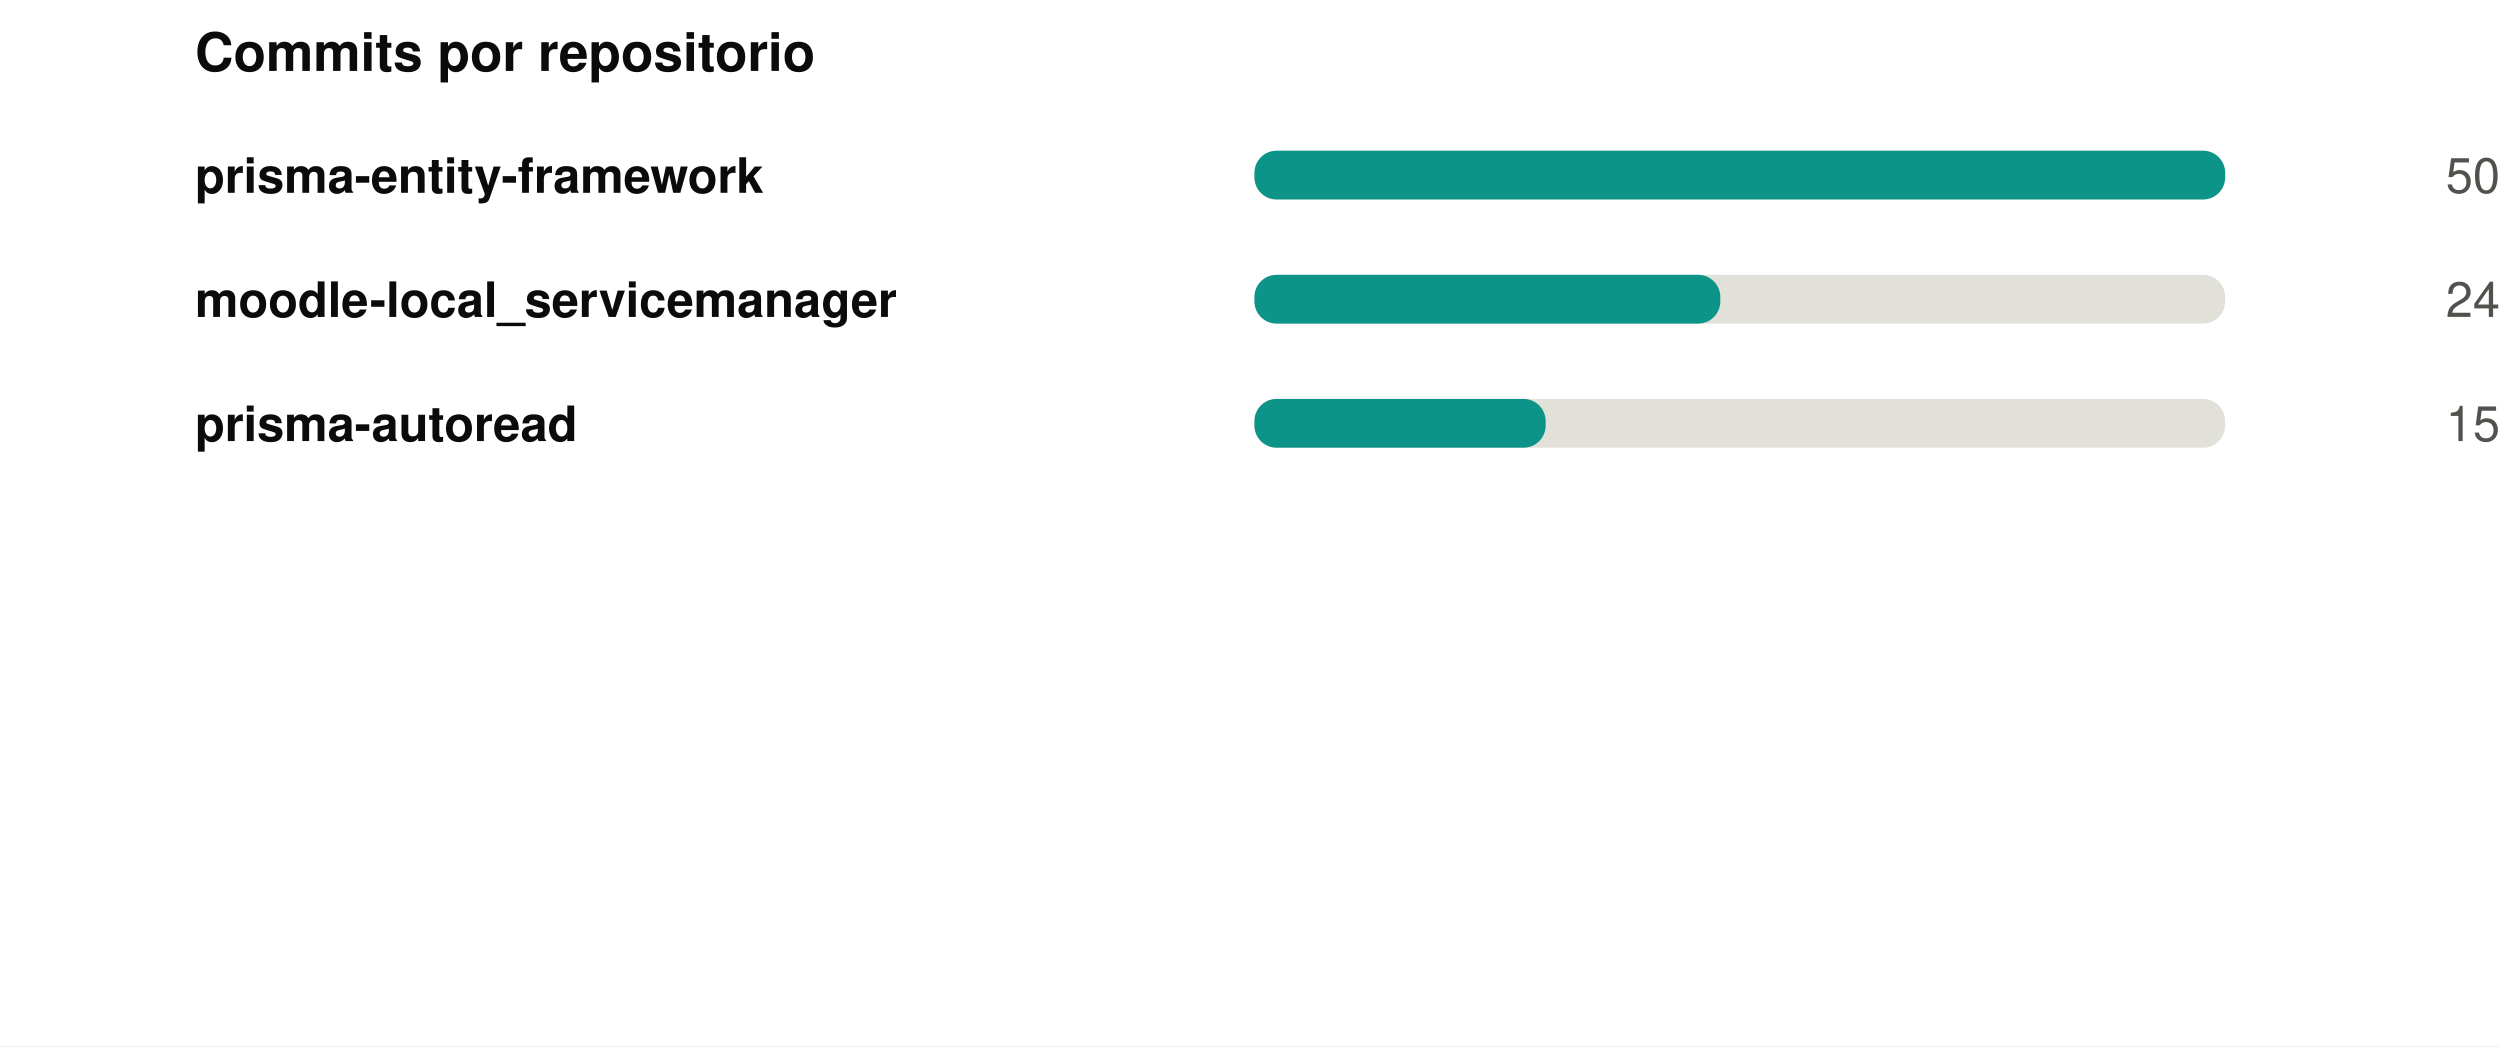
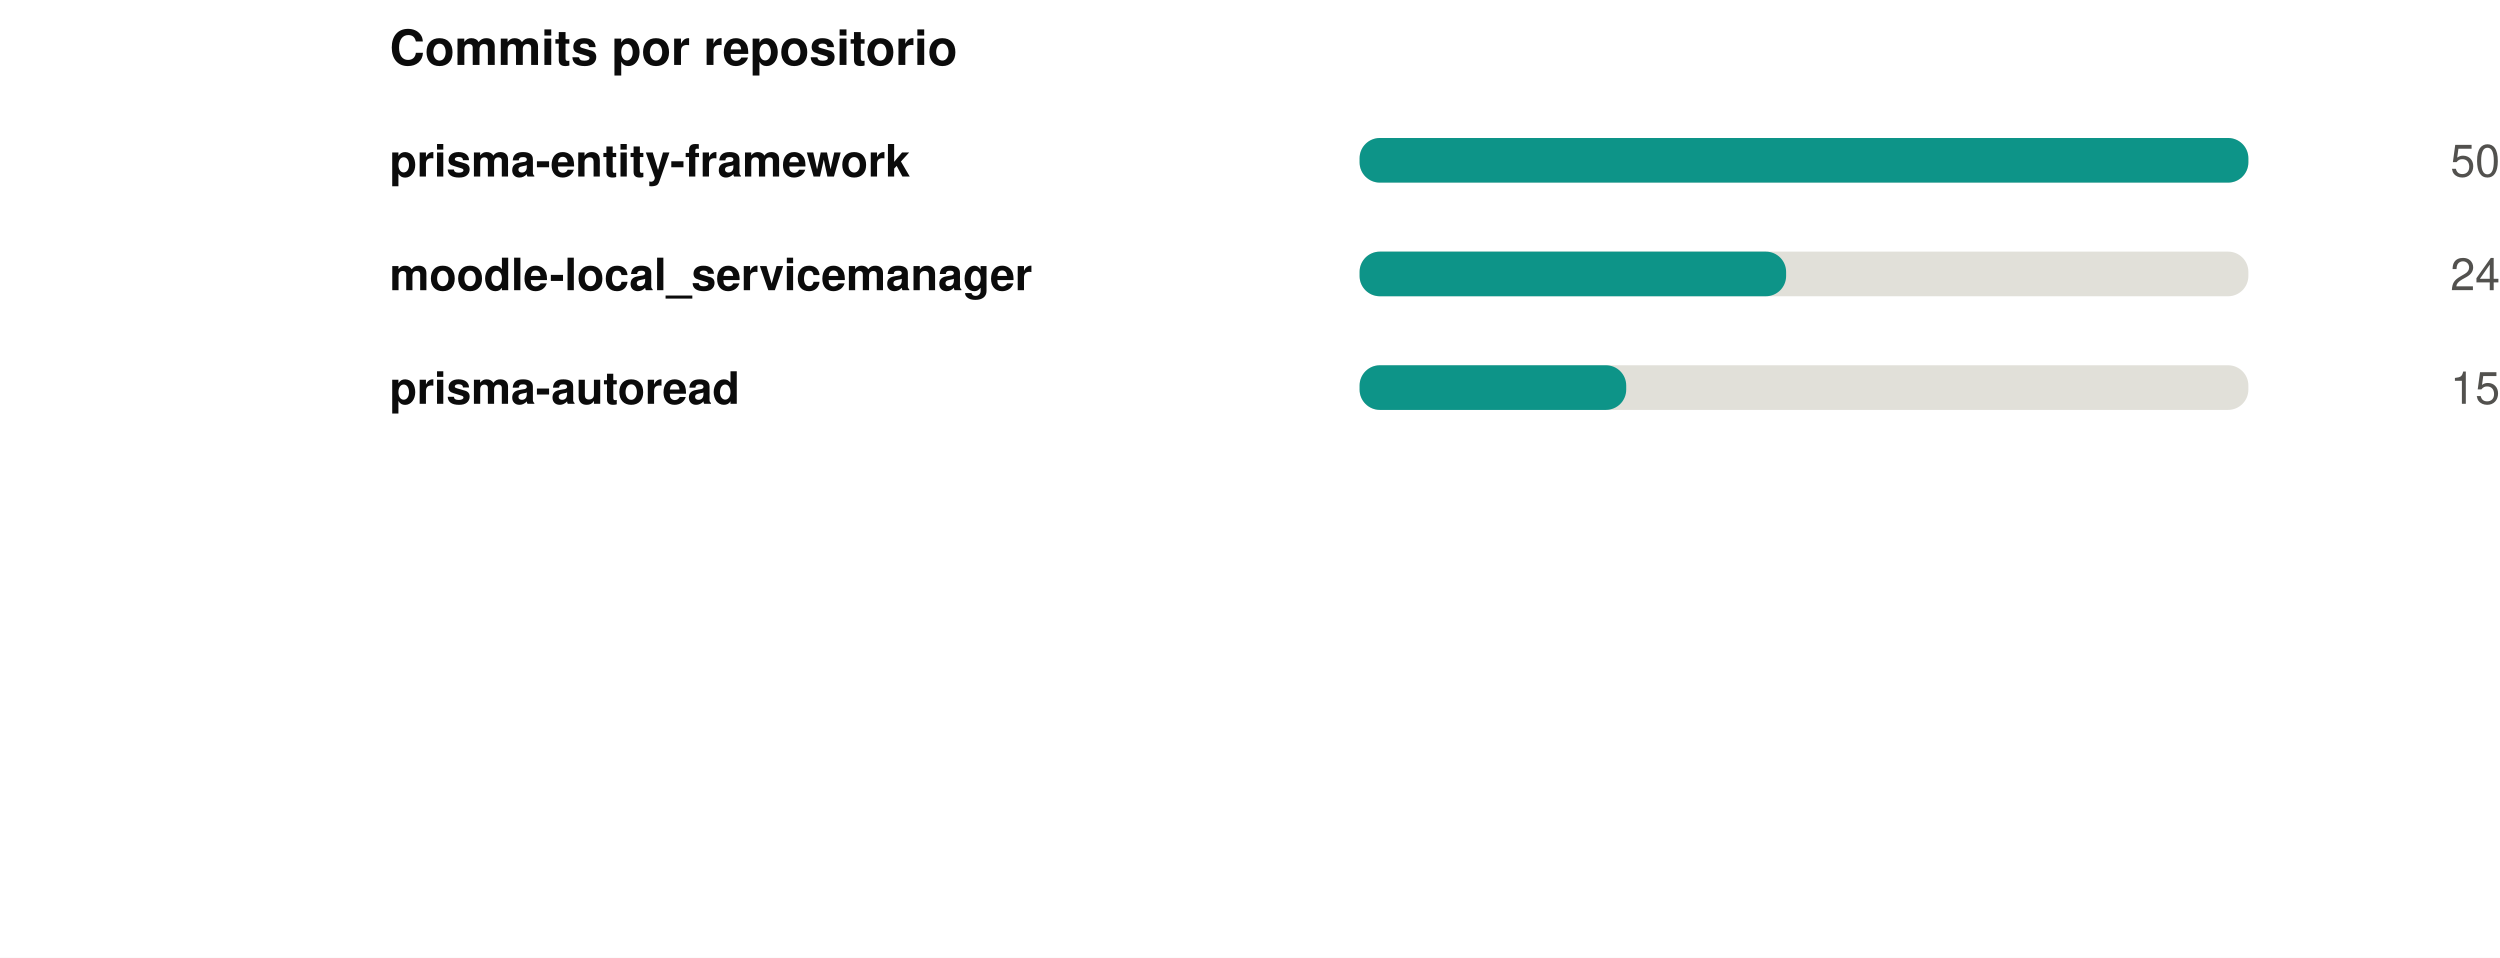
- <svg xmlns="http://www.w3.org/2000/svg" width="564" height="236" viewBox="0 0 564 236" role="img">
-   <rect width="564" height="236" fill="#ffffff" />
-   <g transform="translate(44,0)">
+ <svg xmlns="http://www.w3.org/2000/svg" width="616" height="236" viewBox="0 0 616 236" role="img">
+   <rect width="616" height="236" fill="#ffffff" />
+   <g transform="translate(96,0)">
    <text x="0" y="16" font-family="-apple-system,BlinkMacSystemFont,'Segoe UI',Helvetica,Arial,sans-serif" font-size="12" font-weight="700" fill="#0b0b0b" text-anchor="start">Commits por repositorio</text>
    <text x="0" y="43.5" font-family="-apple-system,BlinkMacSystemFont,'Segoe UI',Helvetica,Arial,sans-serif" font-size="11" font-weight="600" fill="#0b0b0b" text-anchor="start">prisma-entity-framework</text>
    <rect x="239" y="34" width="219" height="11" rx="5" fill="#e1e0d9" />
    <rect x="239" y="34" width="219.0" height="11" rx="5" fill="#0d9488" />
    <text x="520" y="43.5" font-family="-apple-system,BlinkMacSystemFont,'Segoe UI',Helvetica,Arial,sans-serif" font-size="11" font-weight="400" fill="#52514e" text-anchor="end">50</text>
    <text x="0" y="71.5" font-family="-apple-system,BlinkMacSystemFont,'Segoe UI',Helvetica,Arial,sans-serif" font-size="11" font-weight="600" fill="#0b0b0b" text-anchor="start">moodle-local_servicemanager</text>
    <rect x="239" y="62" width="219" height="11" rx="5" fill="#e1e0d9" />
    <rect x="239" y="62" width="105.1" height="11" rx="5" fill="#0d9488" />
    <text x="520" y="71.5" font-family="-apple-system,BlinkMacSystemFont,'Segoe UI',Helvetica,Arial,sans-serif" font-size="11" font-weight="400" fill="#52514e" text-anchor="end">24</text>
    <text x="0" y="99.5" font-family="-apple-system,BlinkMacSystemFont,'Segoe UI',Helvetica,Arial,sans-serif" font-size="11" font-weight="600" fill="#0b0b0b" text-anchor="start">prisma-autoread</text>
    <rect x="239" y="90" width="219" height="11" rx="5" fill="#e1e0d9" />
    <rect x="239" y="90" width="65.7" height="11" rx="5" fill="#0d9488" />
    <text x="520" y="99.5" font-family="-apple-system,BlinkMacSystemFont,'Segoe UI',Helvetica,Arial,sans-serif" font-size="11" font-weight="400" fill="#52514e" text-anchor="end">15</text>
  </g>
</svg>
